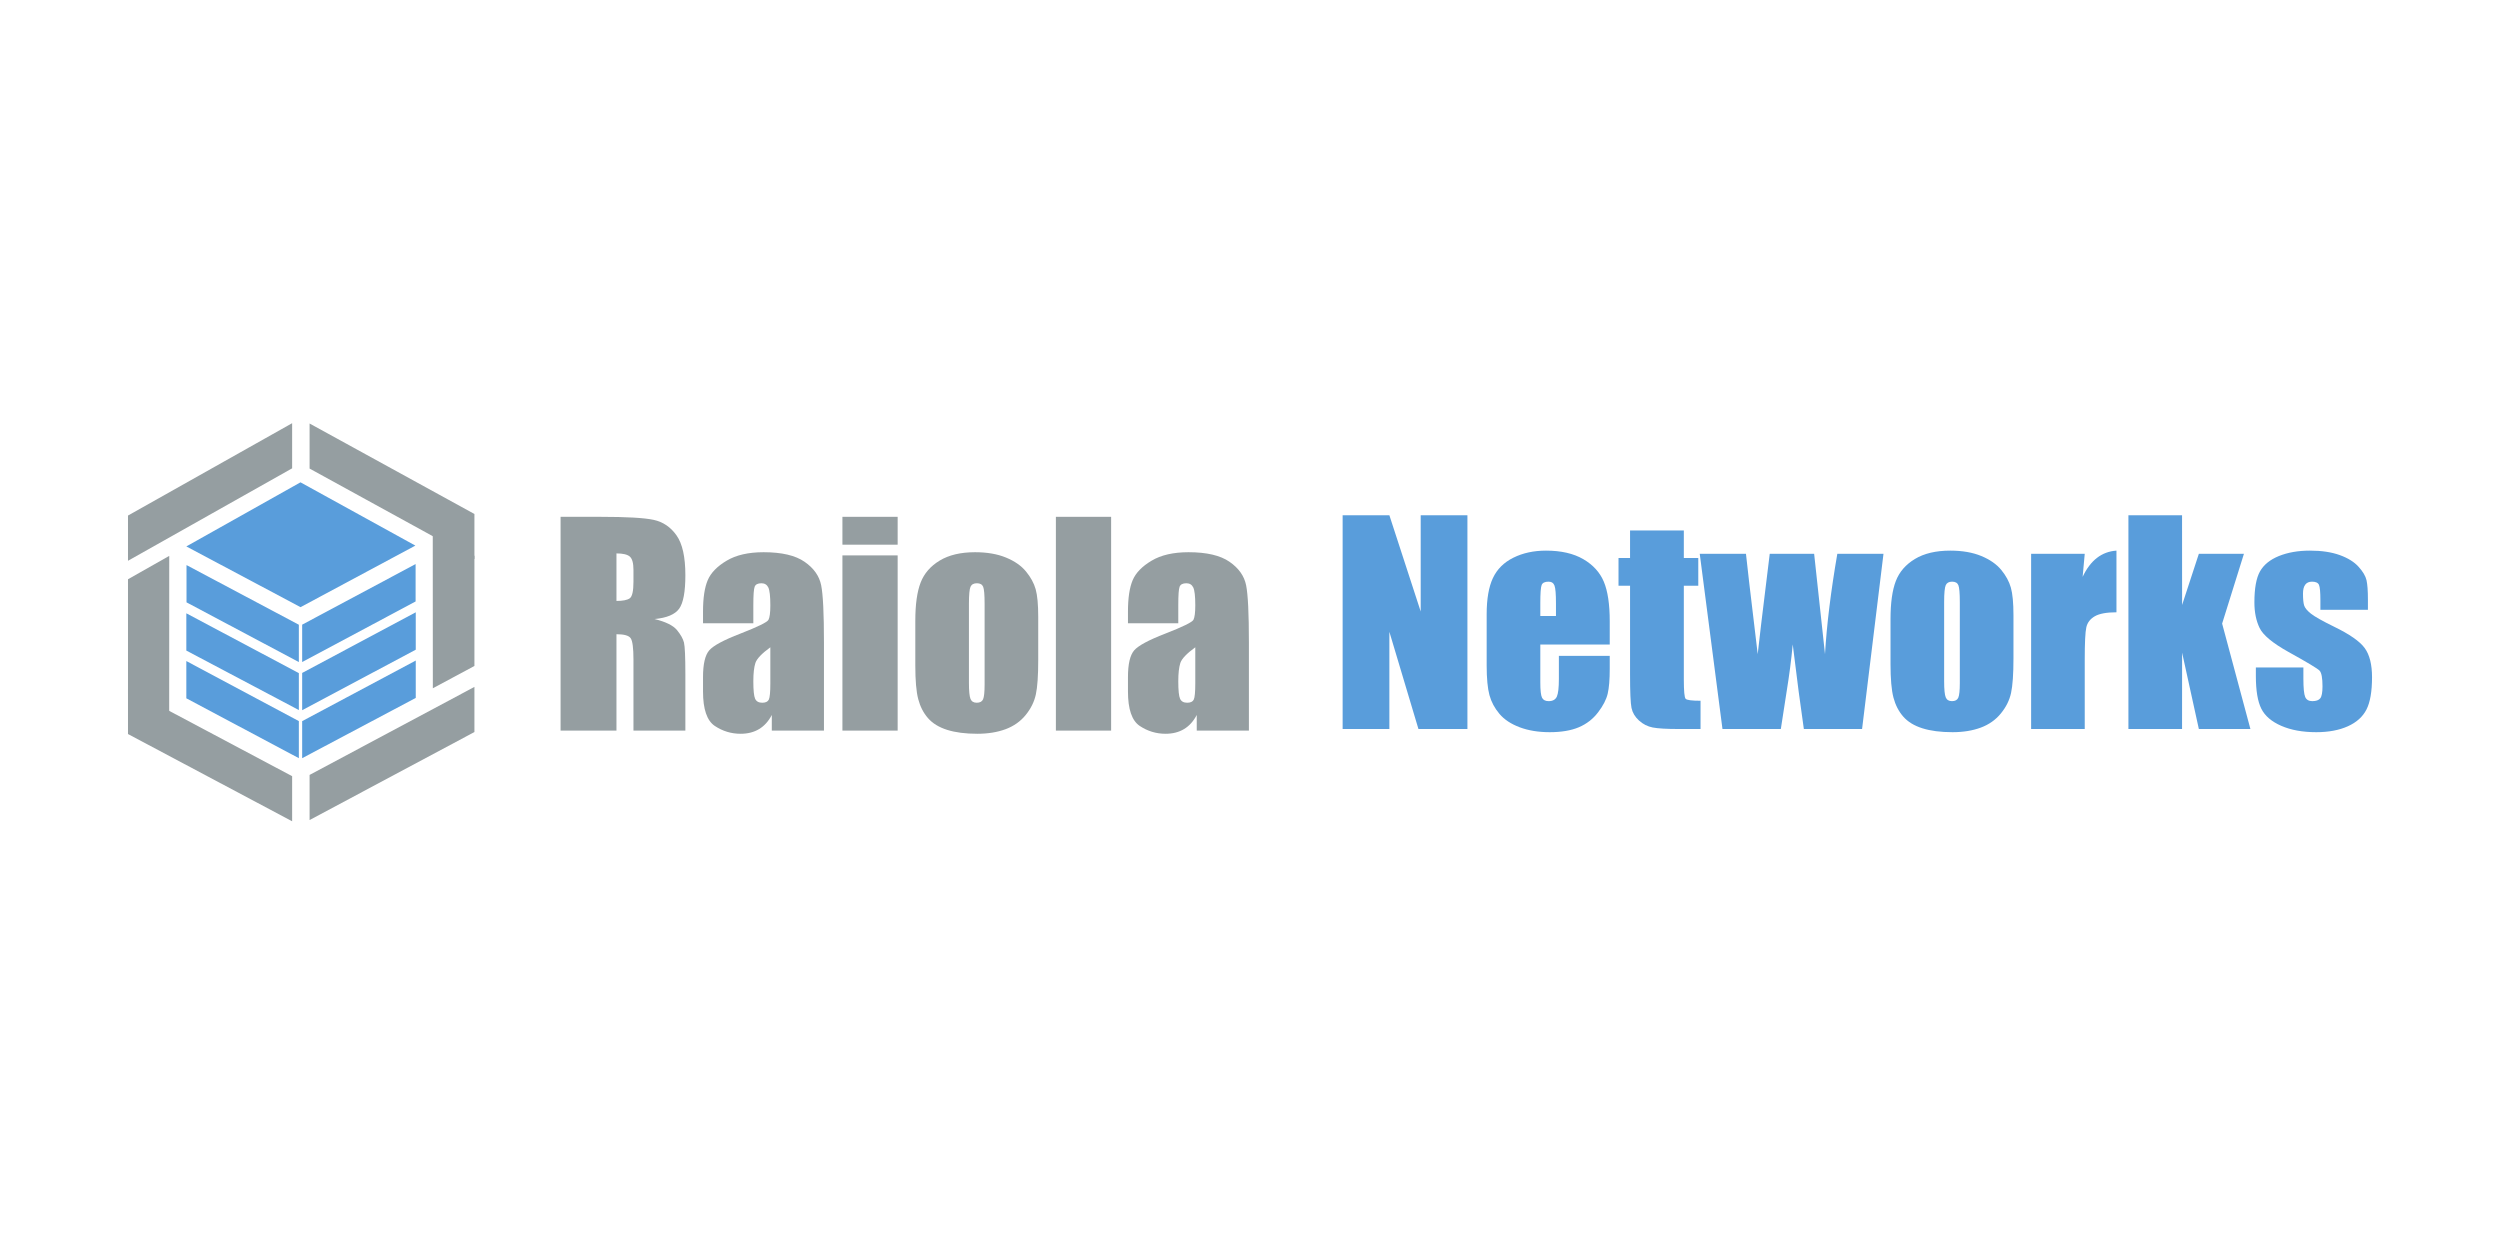
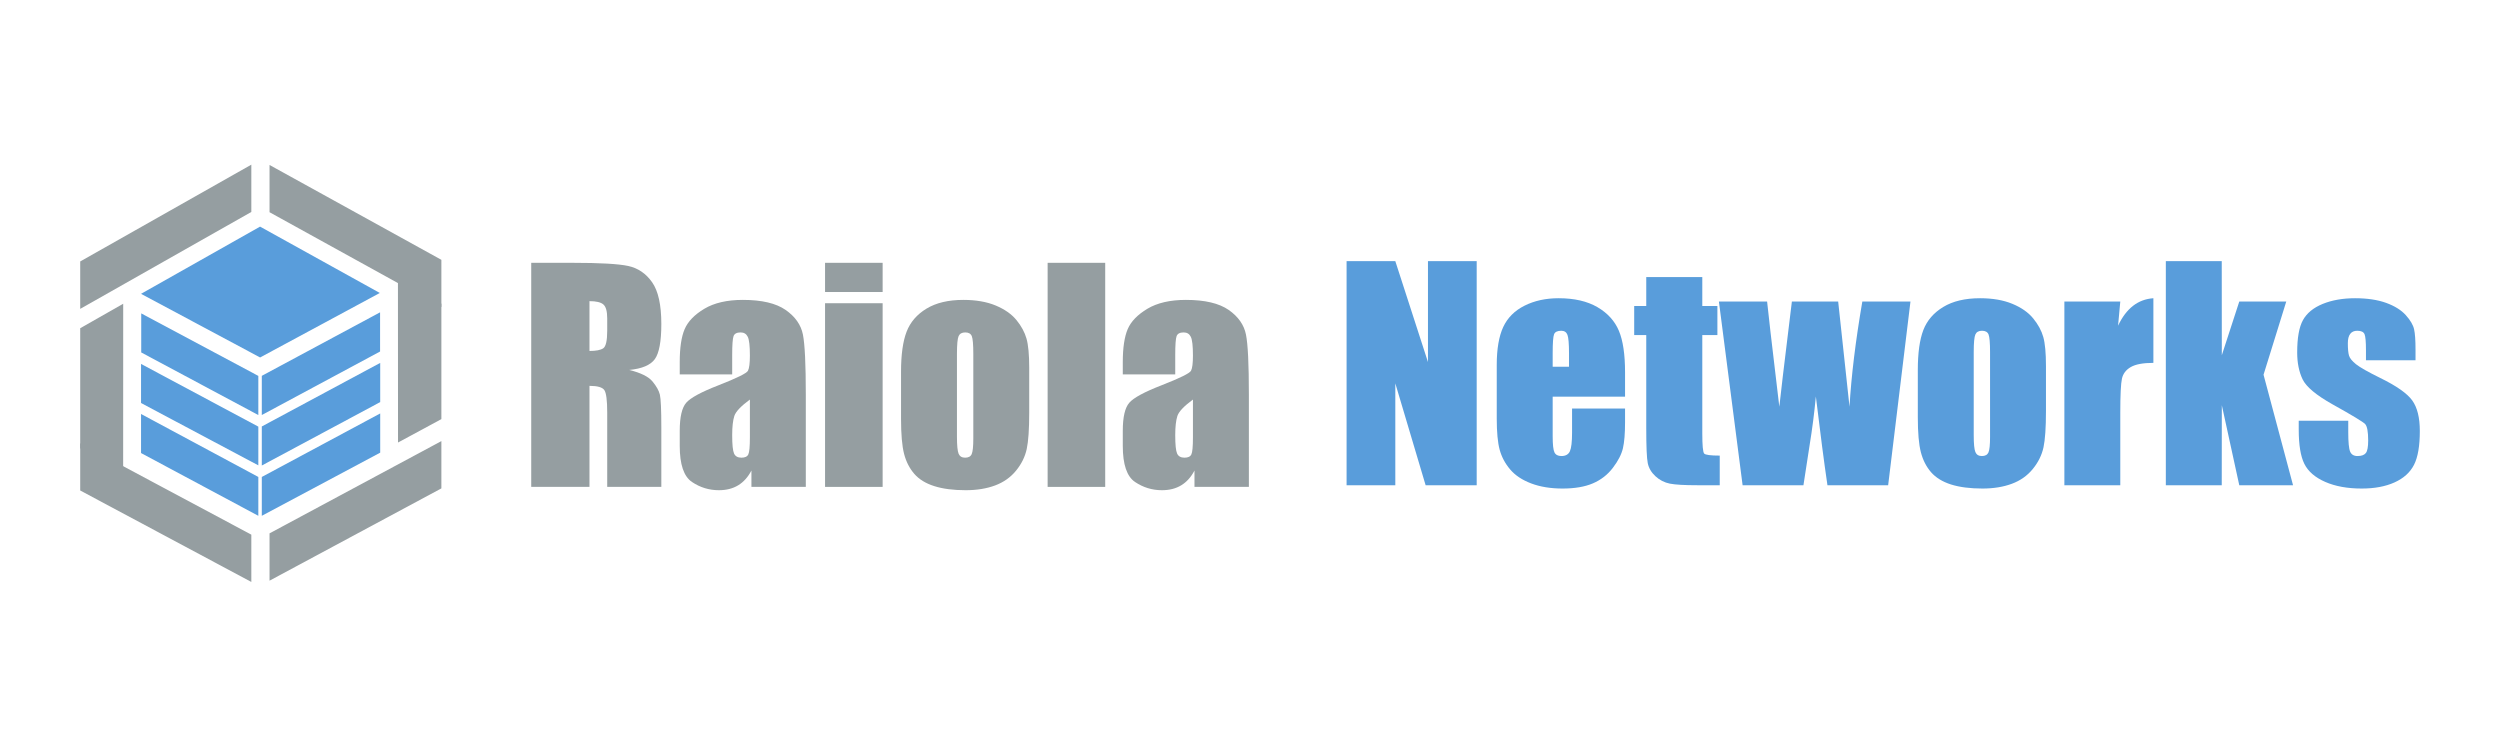
- <svg xmlns="http://www.w3.org/2000/svg" width="500" zoomAndPan="magnify" viewBox="0 0 375 187.5" height="250" preserveAspectRatio="xMidYMid meet" version="1.0">
+ <svg xmlns="http://www.w3.org/2000/svg" width="500" zoomAndPan="magnify" viewBox="0 0 375 112.5" height="150" preserveAspectRatio="xMidYMid meet" version="1.0">
  <defs>
-     <clipPath id="368e6ce028">
-       <path d="M 19.199 83 L 26 83 L 26 107 L 19.199 107 Z M 19.199 83 " clip-rule="nonzero" />
+     <clipPath id="70dae12908">
+       <path d="M 12.031 45 L 19 45 L 19 71 L 12.031 71 Z M 12.031 45 " clip-rule="nonzero" />
    </clipPath>
-     <clipPath id="4c88002889">
-       <path d="M 19.199 63.418 L 44 63.418 L 44 85 L 19.199 85 Z M 19.199 63.418 " clip-rule="nonzero" />
+     <clipPath id="4498b2aec0">
+       <path d="M 12.031 24.637 L 38 24.637 L 38 47 L 12.031 47 Z M 12.031 24.637 " clip-rule="nonzero" />
    </clipPath>
-     <clipPath id="ac88a91f51">
-       <path d="M 46 63.418 L 72 63.418 L 72 84 L 46 84 Z M 46 63.418 " clip-rule="nonzero" />
+     <clipPath id="6d0ed9db5e">
+       <path d="M 40 24.637 L 67 24.637 L 67 47 L 40 47 Z M 40 24.637 " clip-rule="nonzero" />
    </clipPath>
-     <clipPath id="8303011b0e">
-       <path d="M 19.199 103 L 44 103 L 44 123.258 L 19.199 123.258 Z M 19.199 103 " clip-rule="nonzero" />
+     <clipPath id="865b28c8e7">
+       <path d="M 12.031 66 L 38 66 L 38 87.355 L 12.031 87.355 Z M 12.031 66 " clip-rule="nonzero" />
    </clipPath>
-     <clipPath id="8bbdbe359b">
-       <path d="M 46 103 L 72 103 L 72 123.258 L 46 123.258 Z M 46 103 " clip-rule="nonzero" />
+     <clipPath id="5b7351f1be">
+       <path d="M 40 66 L 67 66 L 67 87.355 L 40 87.355 Z M 40 66 " clip-rule="nonzero" />
    </clipPath>
-     <clipPath id="edddc8b525">
-       <path d="M 338 82 L 355.801 82 L 355.801 110 L 338 110 Z M 338 82 " clip-rule="nonzero" />
+     <clipPath id="26fa5d523b">
+       <path d="M 344 44 L 362.969 44 L 362.969 74 L 344 74 Z M 344 44 " clip-rule="nonzero" />
    </clipPath>
  </defs>
-   <path fill="#599ddb" d="M 62.305 81.84 L 45.074 72.348 L 27.949 81.965 L 45.082 91.074 L 62.305 81.84 " fill-opacity="1" fill-rule="evenodd" />
-   <g clip-path="url(#368e6ce028)">
-     <path fill="#959ea1" d="M 19.199 104.066 L 25.379 106.789 L 25.387 83.383 L 19.199 86.887 L 19.199 104.066 " fill-opacity="1" fill-rule="evenodd" />
+   <path fill="#599ddb" d="M 56.973 43.945 L 39.008 33.992 L 21.156 44.074 L 39.016 53.621 L 56.973 43.945 " fill-opacity="1" fill-rule="evenodd" />
+   <g clip-path="url(#70dae12908)">
+     <path fill="#959ea1" d="M 12.031 67.246 L 18.473 70.098 L 18.48 45.562 L 12.031 49.234 L 12.031 67.246 " fill-opacity="1" fill-rule="evenodd" />
  </g>
-   <path fill="#599ddb" d="M 27.977 90.352 L 27.977 84.762 L 44.828 93.711 L 44.828 99.309 L 27.977 90.352 " fill-opacity="1" fill-rule="evenodd" />
-   <g clip-path="url(#4c88002889)">
-     <path fill="#959ea1" d="M 19.199 77.332 L 43.82 63.48 L 43.82 70.25 L 19.199 84.117 L 19.199 77.332 " fill-opacity="1" fill-rule="evenodd" />
+   <path fill="#599ddb" d="M 21.184 52.867 L 21.184 47.008 L 38.75 56.387 L 38.75 62.258 L 21.184 52.867 " fill-opacity="1" fill-rule="evenodd" />
+   <g clip-path="url(#4498b2aec0)">
+     <path fill="#959ea1" d="M 12.031 39.219 L 37.699 24.699 L 37.699 31.793 L 12.031 46.332 L 12.031 39.219 " fill-opacity="1" fill-rule="evenodd" />
  </g>
-   <g clip-path="url(#ac88a91f51)">
-     <path fill="#959ea1" d="M 71.164 77.098 L 46.438 63.527 L 46.438 70.285 L 71.164 83.859 L 71.164 77.098 " fill-opacity="1" fill-rule="evenodd" />
+   <g clip-path="url(#6d0ed9db5e)">
+     <path fill="#959ea1" d="M 66.207 38.973 L 40.43 24.746 L 40.43 31.832 L 66.207 46.059 L 66.207 38.973 " fill-opacity="1" fill-rule="evenodd" />
  </g>
-   <path fill="#599ddb" d="M 27.949 97.586 L 27.949 91.996 L 44.828 100.969 L 44.828 106.508 L 27.949 97.586 " fill-opacity="1" fill-rule="evenodd" />
-   <path fill="#599ddb" d="M 62.363 97.453 L 62.363 91.844 L 45.324 100.941 L 45.324 106.531 L 62.363 97.453 " fill-opacity="1" fill-rule="evenodd" />
-   <path fill="#959ea1" d="M 64.926 103.242 L 71.164 99.895 L 71.164 83.375 L 64.914 80.23 L 64.926 103.242 " fill-opacity="1" fill-rule="evenodd" />
-   <g clip-path="url(#8303011b0e)">
-     <path fill="#959ea1" d="M 19.199 110.105 L 43.82 123.191 L 43.82 116.426 L 19.199 103.344 L 19.199 110.105 " fill-opacity="1" fill-rule="evenodd" />
+   <path fill="#599ddb" d="M 21.156 60.453 L 21.156 54.59 L 38.75 63.996 L 38.75 69.805 L 21.156 60.453 " fill-opacity="1" fill-rule="evenodd" />
+   <path fill="#599ddb" d="M 57.031 60.312 L 57.031 54.434 L 39.27 63.969 L 39.27 69.828 L 57.031 60.312 " fill-opacity="1" fill-rule="evenodd" />
+   <path fill="#959ea1" d="M 59.703 66.379 L 66.207 62.867 L 66.207 45.555 L 59.691 42.258 L 59.703 66.379 " fill-opacity="1" fill-rule="evenodd" />
+   <g clip-path="url(#865b28c8e7)">
+     <path fill="#959ea1" d="M 12.031 73.574 L 37.699 87.293 L 37.699 80.199 L 12.031 66.488 L 12.031 73.574 " fill-opacity="1" fill-rule="evenodd" />
  </g>
-   <g clip-path="url(#8bbdbe359b)">
-     <path fill="#959ea1" d="M 71.164 109.805 L 46.438 123.008 L 46.438 116.238 L 71.164 103.035 L 71.164 109.805 " fill-opacity="1" fill-rule="evenodd" />
+   <g clip-path="url(#5b7351f1be)">
+     <path fill="#959ea1" d="M 66.207 73.258 L 40.43 87.102 L 40.43 80.004 L 66.207 66.164 L 66.207 73.258 " fill-opacity="1" fill-rule="evenodd" />
  </g>
-   <path fill="#599ddb" d="M 62.34 90.219 L 62.34 84.609 L 45.324 93.699 L 45.324 99.305 L 62.34 90.219 " fill-opacity="1" fill-rule="evenodd" />
-   <path fill="#599ddb" d="M 27.949 104.746 L 27.949 99.156 L 44.828 108.168 L 44.828 113.727 L 27.949 104.746 " fill-opacity="1" fill-rule="evenodd" />
-   <path fill="#599ddb" d="M 62.363 104.688 L 62.363 99.082 L 45.324 108.168 L 45.324 113.727 L 62.363 104.688 " fill-opacity="1" fill-rule="evenodd" />
-   <path fill="#599ddb" d="M 220.113 77.289 L 220.113 109.352 L 212.766 109.352 L 208.406 94.773 L 208.406 109.352 L 201.395 109.352 L 201.395 77.289 L 208.406 77.289 L 213.105 91.727 L 213.105 77.289 L 220.113 77.289 " fill-opacity="1" fill-rule="nonzero" />
-   <path fill="#599ddb" d="M 233.395 92.398 L 233.395 90.477 C 233.395 89.117 233.324 88.238 233.176 87.844 C 233.031 87.449 232.73 87.25 232.281 87.25 C 231.723 87.25 231.379 87.418 231.246 87.754 C 231.113 88.09 231.047 89 231.047 90.477 L 231.047 92.398 Z M 241.461 96.676 L 231.047 96.676 L 231.047 102.359 C 231.047 103.551 231.133 104.316 231.305 104.656 C 231.477 105 231.809 105.172 232.301 105.172 C 232.91 105.172 233.32 104.945 233.527 104.488 C 233.73 104.035 233.832 103.152 233.832 101.848 L 233.832 98.379 L 241.461 98.379 L 241.461 100.32 C 241.461 101.945 241.359 103.191 241.152 104.062 C 240.945 104.938 240.465 105.867 239.707 106.855 C 238.953 107.848 237.992 108.59 236.832 109.086 C 235.668 109.578 234.211 109.828 232.461 109.828 C 230.762 109.828 229.262 109.582 227.961 109.094 C 226.66 108.605 225.645 107.938 224.922 107.086 C 224.199 106.23 223.699 105.297 223.418 104.273 C 223.141 103.25 223 101.758 223 99.805 L 223 92.141 C 223 89.844 223.312 88.031 223.938 86.703 C 224.562 85.379 225.582 84.359 227.004 83.656 C 228.426 82.949 230.059 82.594 231.902 82.594 C 234.16 82.594 236.02 83.02 237.488 83.871 C 238.953 84.723 239.984 85.852 240.574 87.258 C 241.164 88.664 241.461 90.645 241.461 93.191 L 241.461 96.676 " fill-opacity="1" fill-rule="nonzero" />
-   <path fill="#599ddb" d="M 252.574 79.566 L 252.574 83.703 L 254.742 83.703 L 254.742 87.863 L 252.574 87.863 L 252.574 101.926 C 252.574 103.656 252.664 104.617 252.844 104.816 C 253.02 105.016 253.766 105.113 255.082 105.113 L 255.082 109.352 L 251.836 109.352 C 250.004 109.352 248.695 109.277 247.914 109.125 C 247.129 108.973 246.441 108.621 245.844 108.074 C 245.246 107.527 244.875 106.898 244.727 106.191 C 244.582 105.488 244.508 103.828 244.508 101.211 L 244.508 87.863 L 242.777 87.863 L 242.777 83.703 L 244.508 83.703 L 244.508 79.566 L 252.574 79.566 " fill-opacity="1" fill-rule="nonzero" />
-   <path fill="#599ddb" d="M 282.523 83.07 L 279.312 109.352 L 270.578 109.352 C 270.105 106.141 269.547 101.91 268.91 96.656 C 268.695 98.969 268.391 101.297 268.008 103.648 L 267.125 109.352 L 258.371 109.352 L 254.961 83.07 L 261.895 83.07 C 261.949 83.758 262.535 88.773 263.656 98.121 C 263.742 97.16 264.344 92.145 265.461 83.07 L 272.121 83.07 L 273.75 98.121 C 274.008 93.727 274.625 88.711 275.598 83.07 L 282.523 83.07 " fill-opacity="1" fill-rule="nonzero" />
-   <path fill="#599ddb" d="M 293.973 90.32 C 293.973 88.973 293.898 88.125 293.754 87.773 C 293.605 87.426 293.297 87.25 292.816 87.25 C 292.34 87.25 292.02 87.426 291.863 87.773 C 291.703 88.125 291.621 88.973 291.621 90.32 L 291.621 102.184 C 291.621 103.422 291.703 104.234 291.863 104.609 C 292.02 104.984 292.332 105.172 292.797 105.172 C 293.277 105.172 293.59 105 293.742 104.656 C 293.895 104.316 293.973 103.574 293.973 102.441 Z M 302.02 92.301 L 302.02 98.738 C 302.02 101.102 301.898 102.832 301.66 103.934 C 301.422 105.039 300.91 106.066 300.125 107.023 C 299.344 107.984 298.336 108.688 297.109 109.145 C 295.883 109.598 294.473 109.828 292.879 109.828 C 291.098 109.828 289.59 109.633 288.355 109.242 C 287.121 108.855 286.164 108.266 285.48 107.48 C 284.797 106.695 284.309 105.746 284.016 104.629 C 283.723 103.512 283.578 101.84 283.578 99.609 L 283.578 92.875 C 283.578 90.43 283.844 88.523 284.375 87.152 C 284.906 85.777 285.863 84.676 287.242 83.844 C 288.621 83.012 290.387 82.594 292.539 82.594 C 294.344 82.594 295.895 82.863 297.188 83.398 C 298.484 83.934 299.48 84.629 300.188 85.488 C 300.891 86.344 301.371 87.23 301.629 88.141 C 301.887 89.051 302.02 90.438 302.02 92.301 " fill-opacity="1" fill-rule="nonzero" />
-   <path fill="#599ddb" d="M 312.711 83.07 L 312.395 86.527 C 313.562 84.051 315.254 82.742 317.469 82.594 L 317.469 91.844 C 315.996 91.844 314.914 92.043 314.223 92.438 C 313.535 92.836 313.109 93.387 312.949 94.094 C 312.789 94.797 312.711 96.426 312.711 98.973 L 312.711 109.352 L 304.668 109.352 L 304.668 83.07 L 312.711 83.07 " fill-opacity="1" fill-rule="nonzero" />
-   <path fill="#599ddb" d="M 336.59 83.07 L 333.32 93.539 L 337.562 109.352 L 329.828 109.352 L 327.316 97.898 L 327.309 109.352 L 319.262 109.352 L 319.262 77.289 L 327.309 77.289 L 327.316 90.746 L 329.828 83.07 L 336.59 83.07 " fill-opacity="1" fill-rule="nonzero" />
-   <g clip-path="url(#edddc8b525)">
-     <path fill="#599ddb" d="M 355.188 91.469 L 348.059 91.469 L 348.059 90.043 C 348.059 88.828 347.988 88.059 347.848 87.734 C 347.707 87.41 347.359 87.25 346.805 87.25 C 346.352 87.25 346.012 87.398 345.789 87.695 C 345.562 87.992 345.449 88.438 345.449 89.031 C 345.449 89.836 345.504 90.43 345.617 90.805 C 345.73 91.18 346.07 91.594 346.633 92.043 C 347.199 92.492 348.355 93.145 350.109 94.004 C 352.445 95.137 353.977 96.207 354.707 97.211 C 355.438 98.215 355.805 99.676 355.805 101.59 C 355.805 103.727 355.523 105.344 354.969 106.43 C 354.41 107.52 353.477 108.359 352.168 108.945 C 350.863 109.531 349.285 109.828 347.441 109.828 C 345.395 109.828 343.648 109.512 342.191 108.875 C 340.738 108.242 339.738 107.387 339.195 106.301 C 338.652 105.219 338.379 103.582 338.379 101.391 L 338.379 100.121 L 345.508 100.121 L 345.508 101.785 C 345.508 103.199 345.598 104.117 345.777 104.539 C 345.957 104.961 346.312 105.172 346.844 105.172 C 347.414 105.172 347.812 105.031 348.039 104.746 C 348.262 104.465 348.375 103.867 348.375 102.957 C 348.375 101.699 348.23 100.914 347.938 100.598 C 347.633 100.281 346.074 99.344 343.258 97.785 C 340.895 96.465 339.453 95.266 338.938 94.191 C 338.418 93.113 338.16 91.836 338.16 90.359 C 338.16 88.258 338.438 86.711 338.996 85.715 C 339.555 84.719 340.5 83.949 341.832 83.406 C 343.168 82.867 344.719 82.594 346.484 82.594 C 348.238 82.594 349.727 82.816 350.953 83.258 C 352.184 83.703 353.125 84.285 353.781 85.012 C 354.438 85.738 354.836 86.41 354.977 87.031 C 355.117 87.652 355.188 88.621 355.188 89.941 L 355.188 91.469 " fill-opacity="1" fill-rule="nonzero" />
+   <path fill="#599ddb" d="M 57.012 52.727 L 57.012 46.848 L 39.27 56.375 L 39.27 62.254 L 57.012 52.727 " fill-opacity="1" fill-rule="evenodd" />
+   <path fill="#599ddb" d="M 21.156 67.957 L 21.156 62.098 L 38.75 71.543 L 38.75 77.371 L 21.156 67.957 " fill-opacity="1" fill-rule="evenodd" />
+   <path fill="#599ddb" d="M 57.031 67.898 L 57.031 62.016 L 39.27 71.543 L 39.27 77.371 L 57.031 67.898 " fill-opacity="1" fill-rule="evenodd" />
+   <path fill="#599ddb" d="M 221.504 39.172 L 221.504 72.785 L 213.844 72.785 L 209.297 57.504 L 209.297 72.785 L 201.988 72.785 L 201.988 39.172 L 209.297 39.172 L 214.195 54.309 L 214.195 39.172 L 221.504 39.172 " fill-opacity="1" fill-rule="nonzero" />
+   <path fill="#599ddb" d="M 235.352 55.012 L 235.352 53 C 235.352 51.574 235.273 50.652 235.121 50.238 C 234.969 49.824 234.66 49.613 234.188 49.613 C 233.605 49.613 233.246 49.793 233.109 50.145 C 232.969 50.496 232.902 51.449 232.902 53 L 232.902 55.012 Z M 243.758 59.496 L 232.902 59.496 L 232.902 65.457 C 232.902 66.703 232.992 67.504 233.172 67.863 C 233.352 68.223 233.699 68.406 234.211 68.406 C 234.844 68.406 235.27 68.164 235.484 67.688 C 235.699 67.211 235.809 66.285 235.809 64.918 L 235.809 61.281 L 243.758 61.281 L 243.758 63.316 C 243.758 65.02 243.652 66.328 243.438 67.242 C 243.223 68.156 242.723 69.133 241.934 70.168 C 241.145 71.207 240.145 71.984 238.934 72.504 C 237.723 73.023 236.203 73.281 234.375 73.281 C 232.602 73.281 231.039 73.027 229.684 72.516 C 228.328 72.004 227.27 71.301 226.516 70.406 C 225.762 69.516 225.242 68.531 224.949 67.461 C 224.66 66.387 224.512 64.824 224.512 62.777 L 224.512 54.742 C 224.512 52.336 224.84 50.434 225.488 49.043 C 226.141 47.652 227.207 46.586 228.688 45.848 C 230.168 45.105 231.871 44.734 233.793 44.734 C 236.148 44.734 238.09 45.184 239.617 46.074 C 241.148 46.969 242.219 48.152 242.836 49.625 C 243.453 51.098 243.758 53.172 243.758 55.844 L 243.758 59.496 " fill-opacity="1" fill-rule="nonzero" />
+   <path fill="#599ddb" d="M 255.344 41.559 L 255.344 45.898 L 257.609 45.898 L 257.609 50.258 L 255.344 50.258 L 255.344 65 C 255.344 66.812 255.438 67.824 255.625 68.031 C 255.812 68.238 256.59 68.34 257.961 68.34 L 257.961 72.785 L 254.578 72.785 C 252.668 72.785 251.305 72.707 250.488 72.547 C 249.672 72.387 248.949 72.02 248.328 71.445 C 247.703 70.871 247.316 70.215 247.164 69.473 C 247.012 68.734 246.938 66.992 246.938 64.254 L 246.938 50.258 L 245.129 50.258 L 245.129 45.898 L 246.938 45.898 L 246.938 41.559 L 255.344 41.559 " fill-opacity="1" fill-rule="nonzero" />
+   <path fill="#599ddb" d="M 286.57 45.234 L 283.223 72.785 L 274.117 72.785 C 273.621 69.418 273.043 64.984 272.379 59.477 C 272.152 61.898 271.84 64.344 271.438 66.805 L 270.516 72.785 L 261.391 72.785 L 257.836 45.234 L 265.066 45.234 C 265.121 45.953 265.73 51.215 266.898 61.012 C 266.992 60.004 267.617 54.746 268.781 45.234 L 275.727 45.234 L 277.426 61.012 C 277.691 56.406 278.336 51.145 279.348 45.234 L 286.57 45.234 " fill-opacity="1" fill-rule="nonzero" />
+   <path fill="#599ddb" d="M 298.508 52.832 C 298.508 51.422 298.434 50.531 298.281 50.164 C 298.129 49.797 297.801 49.613 297.305 49.613 C 296.805 49.613 296.473 49.797 296.309 50.164 C 296.141 50.531 296.059 51.422 296.059 52.832 L 296.059 65.27 C 296.059 66.57 296.141 67.418 296.309 67.812 C 296.473 68.207 296.797 68.406 297.281 68.406 C 297.781 68.406 298.109 68.223 298.27 67.863 C 298.43 67.504 298.508 66.73 298.508 65.539 Z M 306.895 54.91 L 306.895 61.656 C 306.895 64.133 306.77 65.949 306.523 67.105 C 306.273 68.262 305.738 69.344 304.922 70.344 C 304.105 71.348 303.059 72.09 301.777 72.566 C 300.496 73.043 299.027 73.281 297.367 73.281 C 295.512 73.281 293.941 73.078 292.652 72.672 C 291.367 72.262 290.367 71.645 289.652 70.824 C 288.941 70 288.434 69.004 288.129 67.832 C 287.824 66.664 287.672 64.91 287.672 62.57 L 287.672 55.512 C 287.672 52.949 287.949 50.949 288.5 49.512 C 289.055 48.07 290.051 46.914 291.492 46.043 C 292.93 45.172 294.77 44.734 297.012 44.734 C 298.895 44.734 300.512 45.016 301.863 45.578 C 303.211 46.137 304.25 46.867 304.984 47.766 C 305.719 48.668 306.223 49.594 306.492 50.551 C 306.762 51.504 306.895 52.957 306.895 54.91 " fill-opacity="1" fill-rule="nonzero" />
+   <path fill="#599ddb" d="M 318.043 45.234 L 317.711 48.855 C 318.93 46.262 320.695 44.891 323.008 44.734 L 323.008 54.43 C 321.469 54.43 320.344 54.641 319.621 55.055 C 318.902 55.469 318.461 56.047 318.293 56.789 C 318.129 57.527 318.043 59.234 318.043 61.906 L 318.043 72.785 L 309.656 72.785 L 309.656 45.234 L 318.043 45.234 " fill-opacity="1" fill-rule="nonzero" />
+   <path fill="#599ddb" d="M 342.938 45.234 L 339.531 56.207 L 343.957 72.785 L 335.891 72.785 L 333.273 60.777 L 333.262 72.785 L 324.875 72.785 L 324.875 39.172 L 333.262 39.172 L 333.273 53.281 L 335.891 45.234 L 342.938 45.234 " fill-opacity="1" fill-rule="nonzero" />
+   <g clip-path="url(#26fa5d523b)">
+     <path fill="#599ddb" d="M 362.328 54.035 L 354.895 54.035 L 354.895 52.543 C 354.895 51.27 354.824 50.461 354.68 50.125 C 354.531 49.785 354.168 49.613 353.59 49.613 C 353.117 49.613 352.766 49.77 352.531 50.082 C 352.293 50.395 352.176 50.859 352.176 51.484 C 352.176 52.328 352.234 52.945 352.352 53.34 C 352.469 53.734 352.824 54.168 353.41 54.641 C 354 55.109 355.207 55.793 357.035 56.695 C 359.473 57.887 361.07 59.008 361.832 60.059 C 362.59 61.109 362.973 62.641 362.973 64.645 C 362.973 66.891 362.684 68.582 362.102 69.723 C 361.52 70.863 360.547 71.742 359.184 72.359 C 357.82 72.977 356.176 73.281 354.254 73.281 C 352.121 73.281 350.297 72.949 348.781 72.285 C 347.266 71.621 346.227 70.723 345.656 69.586 C 345.09 68.453 344.809 66.734 344.809 64.438 L 344.809 63.109 L 352.238 63.109 L 352.238 64.855 C 352.238 66.336 352.332 67.297 352.52 67.738 C 352.707 68.184 353.078 68.406 353.629 68.406 C 354.227 68.406 354.641 68.254 354.875 67.957 C 355.109 67.66 355.227 67.035 355.227 66.078 C 355.227 64.766 355.078 63.941 354.773 63.609 C 354.453 63.277 352.828 62.293 349.895 60.66 C 347.43 59.277 345.926 58.02 345.387 56.891 C 344.848 55.766 344.578 54.426 344.578 52.875 C 344.578 50.672 344.867 49.051 345.449 48.008 C 346.031 46.961 347.016 46.156 348.406 45.586 C 349.801 45.02 351.414 44.734 353.258 44.734 C 355.082 44.734 356.637 44.969 357.918 45.43 C 359.195 45.895 360.18 46.508 360.867 47.27 C 361.551 48.031 361.965 48.734 362.113 49.387 C 362.258 50.039 362.328 51.055 362.328 52.438 L 362.328 54.035 " fill-opacity="1" fill-rule="nonzero" />
  </g>
-   <path fill="#959ea1" d="M 92.469 83.012 L 92.469 90.141 C 93.414 90.141 94.074 90.012 94.453 89.754 C 94.832 89.496 95.02 88.664 95.02 87.25 L 95.02 85.488 C 95.02 84.469 94.836 83.805 94.473 83.488 C 94.105 83.168 93.438 83.012 92.469 83.012 Z M 84.086 77.523 L 90.02 77.523 C 93.977 77.523 96.656 77.676 98.055 77.98 C 99.457 78.285 100.598 79.059 101.48 80.309 C 102.363 81.555 102.805 83.547 102.805 86.277 C 102.805 88.773 102.492 90.453 101.871 91.309 C 101.246 92.168 100.02 92.684 98.188 92.855 C 99.844 93.266 100.961 93.812 101.531 94.496 C 102.102 95.184 102.457 95.816 102.598 96.391 C 102.734 96.965 102.805 98.547 102.805 101.133 L 102.805 109.59 L 95.02 109.59 L 95.02 98.934 C 95.02 97.219 94.883 96.156 94.609 95.746 C 94.34 95.336 93.625 95.133 92.469 95.133 L 92.469 109.59 L 84.086 109.59 L 84.086 77.523 " fill-opacity="1" fill-rule="nonzero" />
-   <path fill="#959ea1" d="M 115.551 97.094 C 114.262 98.031 113.516 98.816 113.309 99.449 C 113.105 100.082 113 100.992 113 102.184 C 113 103.543 113.09 104.422 113.27 104.816 C 113.449 105.211 113.805 105.41 114.336 105.41 C 114.84 105.41 115.168 105.254 115.32 104.945 C 115.473 104.637 115.551 103.82 115.551 102.5 Z M 113 93.488 L 105.453 93.488 L 105.453 91.727 C 105.453 89.691 105.691 88.125 106.16 87.023 C 106.633 85.918 107.578 84.945 109 84.102 C 110.418 83.254 112.266 82.832 114.535 82.832 C 117.258 82.832 119.309 83.312 120.688 84.27 C 122.07 85.227 122.898 86.402 123.176 87.793 C 123.457 89.188 123.594 92.055 123.594 96.398 L 123.594 109.59 L 115.77 109.59 L 115.77 107.246 C 115.277 108.188 114.645 108.891 113.867 109.359 C 113.09 109.828 112.164 110.066 111.09 110.066 C 109.684 110.066 108.391 109.672 107.215 108.887 C 106.043 108.102 105.453 106.379 105.453 103.727 L 105.453 101.57 C 105.453 99.602 105.766 98.262 106.391 97.547 C 107.012 96.836 108.559 96.004 111.031 95.051 C 113.672 94.023 115.086 93.328 115.27 92.973 C 115.457 92.617 115.551 91.891 115.551 90.793 C 115.551 89.422 115.445 88.527 115.242 88.109 C 115.035 87.695 114.691 87.488 114.215 87.488 C 113.672 87.488 113.332 87.664 113.199 88.012 C 113.066 88.363 113 89.27 113 90.734 L 113 93.488 " fill-opacity="1" fill-rule="nonzero" />
-   <path fill="#959ea1" d="M 134.648 83.309 L 134.648 109.59 L 126.363 109.59 L 126.363 83.309 Z M 134.648 77.523 L 134.648 81.703 L 126.363 81.703 L 126.363 77.523 L 134.648 77.523 " fill-opacity="1" fill-rule="nonzero" />
-   <path fill="#959ea1" d="M 147.691 90.559 C 147.691 89.211 147.617 88.363 147.473 88.012 C 147.324 87.664 147.012 87.488 146.535 87.488 C 146.059 87.488 145.738 87.664 145.578 88.012 C 145.422 88.363 145.34 89.211 145.34 90.559 L 145.34 102.418 C 145.34 103.66 145.422 104.469 145.578 104.848 C 145.738 105.223 146.051 105.41 146.516 105.41 C 146.992 105.41 147.309 105.238 147.461 104.895 C 147.613 104.551 147.691 103.812 147.691 102.676 Z M 155.734 92.539 L 155.734 98.973 C 155.734 101.34 155.617 103.07 155.375 104.172 C 155.137 105.273 154.625 106.305 153.844 107.262 C 153.059 108.219 152.055 108.926 150.828 109.383 C 149.598 109.836 148.188 110.066 146.594 110.066 C 144.816 110.066 143.309 109.871 142.074 109.48 C 140.84 109.09 139.883 108.504 139.199 107.719 C 138.512 106.934 138.027 105.98 137.734 104.867 C 137.441 103.75 137.297 102.078 137.297 99.848 L 137.297 93.113 C 137.297 90.668 137.562 88.762 138.094 87.387 C 138.625 86.016 139.578 84.914 140.961 84.082 C 142.34 83.25 144.105 82.832 146.258 82.832 C 148.062 82.832 149.613 83.102 150.906 83.637 C 152.199 84.168 153.199 84.867 153.902 85.727 C 154.605 86.582 155.09 87.469 155.348 88.379 C 155.605 89.289 155.734 90.676 155.734 92.539 " fill-opacity="1" fill-rule="nonzero" />
-   <path fill="#959ea1" d="M 166.668 77.523 L 166.668 109.59 L 158.383 109.59 L 158.383 77.523 L 166.668 77.523 " fill-opacity="1" fill-rule="nonzero" />
-   <path fill="#959ea1" d="M 179.293 97.094 C 178.004 98.031 177.258 98.816 177.051 99.449 C 176.848 100.082 176.742 100.992 176.742 102.184 C 176.742 103.543 176.832 104.422 177.012 104.816 C 177.191 105.211 177.547 105.41 178.078 105.41 C 178.582 105.41 178.91 105.254 179.062 104.945 C 179.215 104.637 179.293 103.82 179.293 102.5 Z M 176.742 93.488 L 169.195 93.488 L 169.195 91.727 C 169.195 89.691 169.434 88.125 169.902 87.023 C 170.375 85.918 171.32 84.945 172.742 84.102 C 174.16 83.254 176.008 82.832 178.277 82.832 C 181 82.832 183.051 83.312 184.43 84.27 C 185.812 85.227 186.641 86.402 186.918 87.793 C 187.199 89.188 187.336 92.055 187.336 96.398 L 187.336 109.59 L 179.512 109.59 L 179.512 107.246 C 179.02 108.188 178.387 108.891 177.609 109.359 C 176.832 109.828 175.906 110.066 174.832 110.066 C 173.426 110.066 172.133 109.672 170.957 108.887 C 169.785 108.102 169.195 106.379 169.195 103.727 L 169.195 101.57 C 169.195 99.602 169.508 98.262 170.133 97.547 C 170.758 96.836 172.305 96.004 174.773 95.051 C 177.414 94.023 178.828 93.328 179.016 92.973 C 179.199 92.617 179.293 91.891 179.293 90.793 C 179.293 89.422 179.191 88.527 178.984 88.109 C 178.777 87.695 178.438 87.488 177.957 87.488 C 177.414 87.488 177.074 87.664 176.941 88.012 C 176.809 88.363 176.742 89.27 176.742 90.734 L 176.742 93.488 " fill-opacity="1" fill-rule="nonzero" />
+   <path fill="#959ea1" d="M 88.422 45.172 L 88.422 52.645 C 89.406 52.645 90.094 52.512 90.488 52.242 C 90.883 51.973 91.082 51.098 91.082 49.613 L 91.082 47.766 C 91.082 46.703 90.891 46.004 90.508 45.672 C 90.129 45.34 89.434 45.172 88.422 45.172 Z M 79.684 39.422 L 85.867 39.422 C 89.992 39.422 92.785 39.582 94.246 39.898 C 95.707 40.219 96.898 41.031 97.816 42.336 C 98.738 43.645 99.199 45.73 99.199 48.598 C 99.199 51.215 98.871 52.973 98.223 53.871 C 97.57 54.77 96.293 55.309 94.383 55.492 C 96.113 55.918 97.273 56.496 97.871 57.215 C 98.465 57.934 98.836 58.594 98.98 59.195 C 99.125 59.797 99.199 61.457 99.199 64.168 L 99.199 73.035 L 91.082 73.035 L 91.082 61.863 C 91.082 60.066 90.938 58.949 90.656 58.523 C 90.371 58.094 89.625 57.879 88.422 57.879 L 88.422 73.035 L 79.684 73.035 L 79.684 39.422 " fill-opacity="1" fill-rule="nonzero" />
+   <path fill="#959ea1" d="M 112.484 59.934 C 111.145 60.918 110.363 61.738 110.148 62.402 C 109.934 63.07 109.828 64.023 109.828 65.27 C 109.828 66.695 109.922 67.613 110.109 68.031 C 110.297 68.445 110.664 68.652 111.219 68.652 C 111.746 68.652 112.086 68.492 112.246 68.164 C 112.406 67.84 112.484 66.984 112.484 65.602 Z M 109.828 56.156 L 101.961 56.156 L 101.961 54.309 C 101.961 52.176 102.203 50.531 102.695 49.375 C 103.188 48.219 104.172 47.199 105.656 46.312 C 107.137 45.43 109.059 44.984 111.426 44.984 C 114.266 44.984 116.402 45.488 117.84 46.488 C 119.281 47.492 120.148 48.727 120.438 50.184 C 120.727 51.645 120.871 54.652 120.871 59.207 L 120.871 73.035 L 112.715 73.035 L 112.715 70.578 C 112.203 71.562 111.539 72.301 110.73 72.793 C 109.922 73.285 108.957 73.531 107.836 73.531 C 106.367 73.531 105.02 73.121 103.797 72.297 C 102.57 71.473 101.961 69.672 101.961 66.891 L 101.961 64.625 C 101.961 62.562 102.285 61.16 102.934 60.41 C 103.586 59.664 105.199 58.793 107.773 57.793 C 110.527 56.715 112 55.988 112.195 55.613 C 112.387 55.242 112.484 54.48 112.484 53.332 C 112.484 51.891 112.379 50.953 112.164 50.52 C 111.949 50.082 111.594 49.863 111.094 49.863 C 110.527 49.863 110.172 50.047 110.035 50.414 C 109.898 50.781 109.828 51.73 109.828 53.27 L 109.828 56.156 " fill-opacity="1" fill-rule="nonzero" />
+   <path fill="#959ea1" d="M 132.395 45.484 L 132.395 73.035 L 123.758 73.035 L 123.758 45.484 Z M 132.395 39.422 L 132.395 43.801 L 123.758 43.801 L 123.758 39.422 L 132.395 39.422 " fill-opacity="1" fill-rule="nonzero" />
+   <path fill="#959ea1" d="M 145.996 53.082 C 145.996 51.672 145.918 50.781 145.766 50.414 C 145.613 50.047 145.289 49.863 144.789 49.863 C 144.293 49.863 143.961 50.047 143.793 50.414 C 143.629 50.781 143.543 51.672 143.543 53.082 L 143.543 65.52 C 143.543 66.82 143.629 67.668 143.793 68.062 C 143.961 68.457 144.285 68.652 144.77 68.652 C 145.27 68.652 145.598 68.473 145.754 68.113 C 145.914 67.754 145.996 66.977 145.996 65.789 Z M 154.383 55.16 L 154.383 61.906 C 154.383 64.383 154.258 66.199 154.008 67.355 C 153.758 68.512 153.227 69.59 152.41 70.594 C 151.594 71.598 150.543 72.34 149.266 72.816 C 147.984 73.293 146.512 73.531 144.852 73.531 C 142.996 73.531 141.426 73.328 140.141 72.918 C 138.852 72.512 137.852 71.895 137.141 71.074 C 136.426 70.25 135.918 69.254 135.613 68.082 C 135.309 66.914 135.156 65.156 135.156 62.82 L 135.156 55.762 C 135.156 53.199 135.434 51.199 135.988 49.762 C 136.543 48.32 137.539 47.164 138.977 46.293 C 140.418 45.422 142.258 44.984 144.5 44.984 C 146.383 44.984 148 45.266 149.348 45.824 C 150.695 46.387 151.738 47.117 152.473 48.016 C 153.207 48.914 153.707 49.844 153.977 50.797 C 154.246 51.754 154.383 53.207 154.383 55.16 " fill-opacity="1" fill-rule="nonzero" />
+   <path fill="#959ea1" d="M 165.781 39.422 L 165.781 73.035 L 157.145 73.035 L 157.145 39.422 L 165.781 39.422 " fill-opacity="1" fill-rule="nonzero" />
+   <path fill="#959ea1" d="M 178.941 59.934 C 177.602 60.918 176.82 61.738 176.605 62.402 C 176.395 63.07 176.285 64.023 176.285 65.27 C 176.285 66.695 176.379 67.613 176.566 68.031 C 176.754 68.445 177.121 68.652 177.676 68.652 C 178.203 68.652 178.547 68.492 178.703 68.164 C 178.863 67.84 178.941 66.984 178.941 65.602 Z M 176.285 56.156 L 168.418 56.156 L 168.418 54.309 C 168.418 52.176 168.664 50.531 169.152 49.375 C 169.645 48.219 170.633 47.199 172.113 46.312 C 173.594 45.43 175.516 44.984 177.883 44.984 C 180.723 44.984 182.859 45.488 184.301 46.488 C 185.738 47.492 186.605 48.727 186.895 50.184 C 187.188 51.645 187.332 54.652 187.332 59.207 L 187.332 73.035 L 179.172 73.035 L 179.172 70.578 C 178.66 71.562 178 72.301 177.188 72.793 C 176.379 73.285 175.414 73.531 174.293 73.531 C 172.824 73.531 171.48 73.121 170.254 72.297 C 169.031 71.473 168.418 69.672 168.418 66.891 L 168.418 64.625 C 168.418 62.562 168.742 61.16 169.395 60.41 C 170.043 59.664 171.656 58.793 174.23 57.793 C 176.984 56.715 178.457 55.988 178.652 55.613 C 178.848 55.242 178.941 54.48 178.941 53.332 C 178.941 51.891 178.836 50.953 178.621 50.52 C 178.406 50.082 178.051 49.863 177.551 49.863 C 176.984 49.863 176.633 50.047 176.492 50.414 C 176.355 50.781 176.285 51.73 176.285 53.27 L 176.285 56.156 " fill-opacity="1" fill-rule="nonzero" />
</svg>
